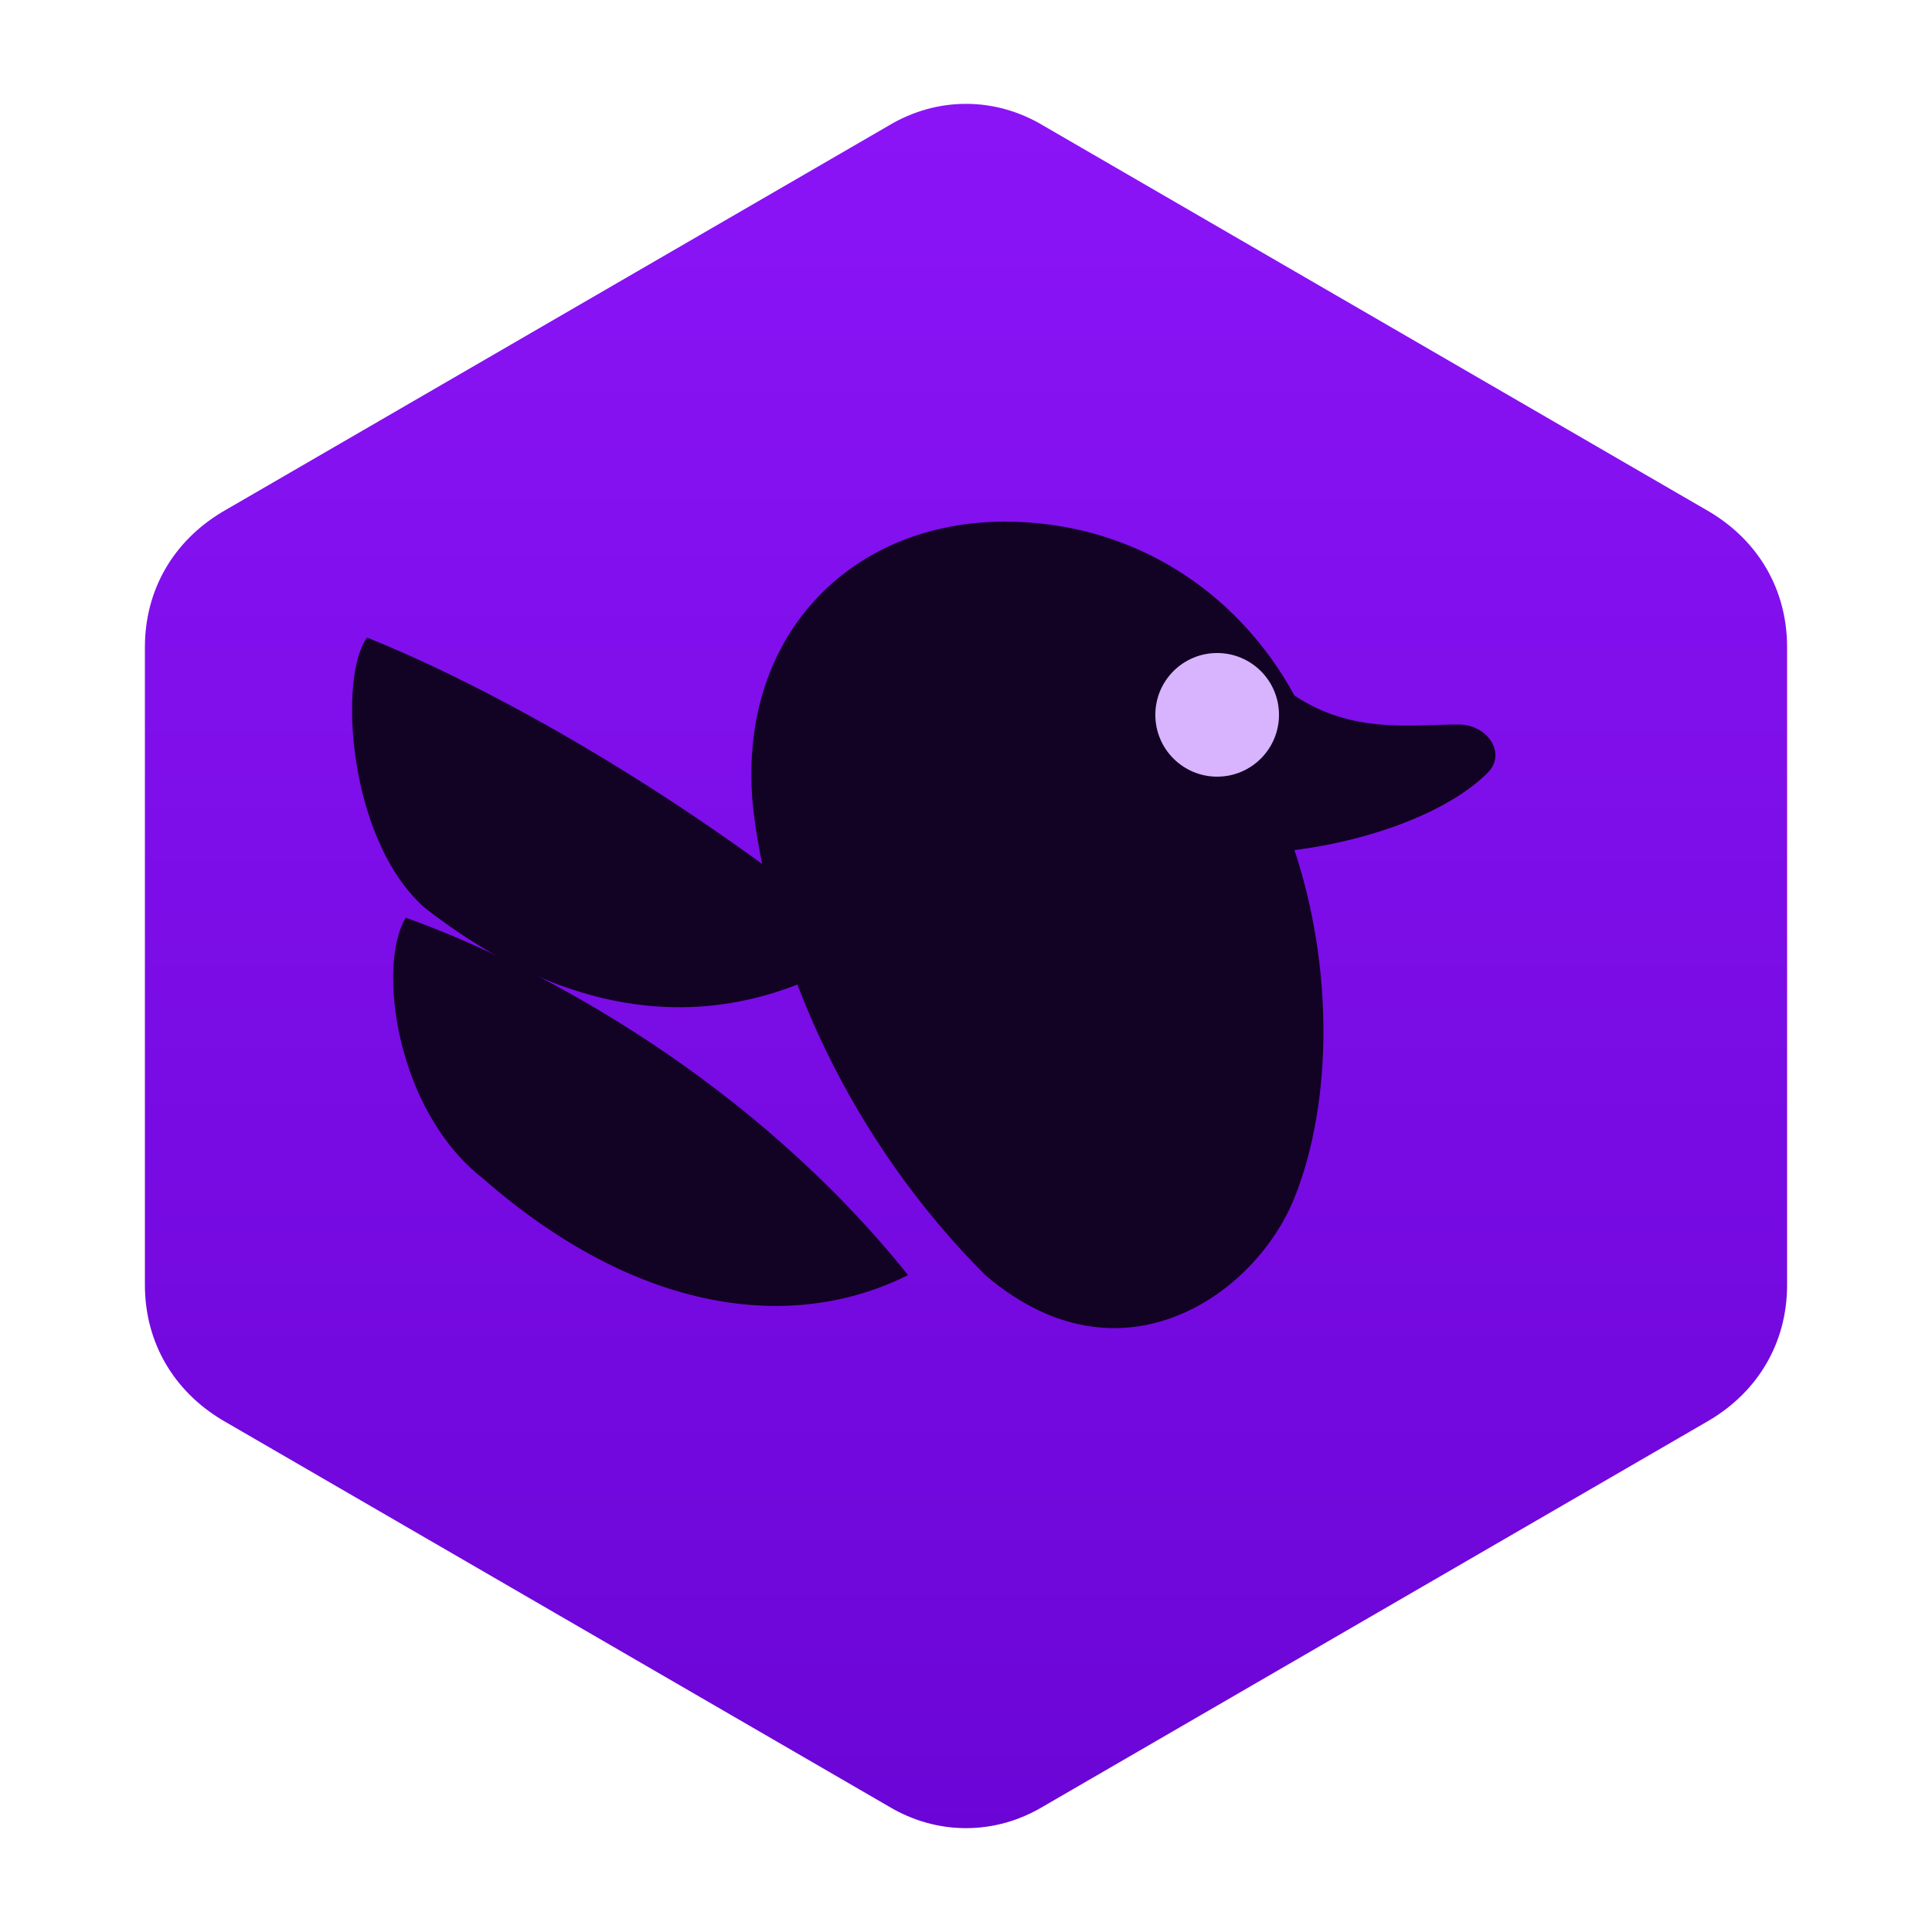
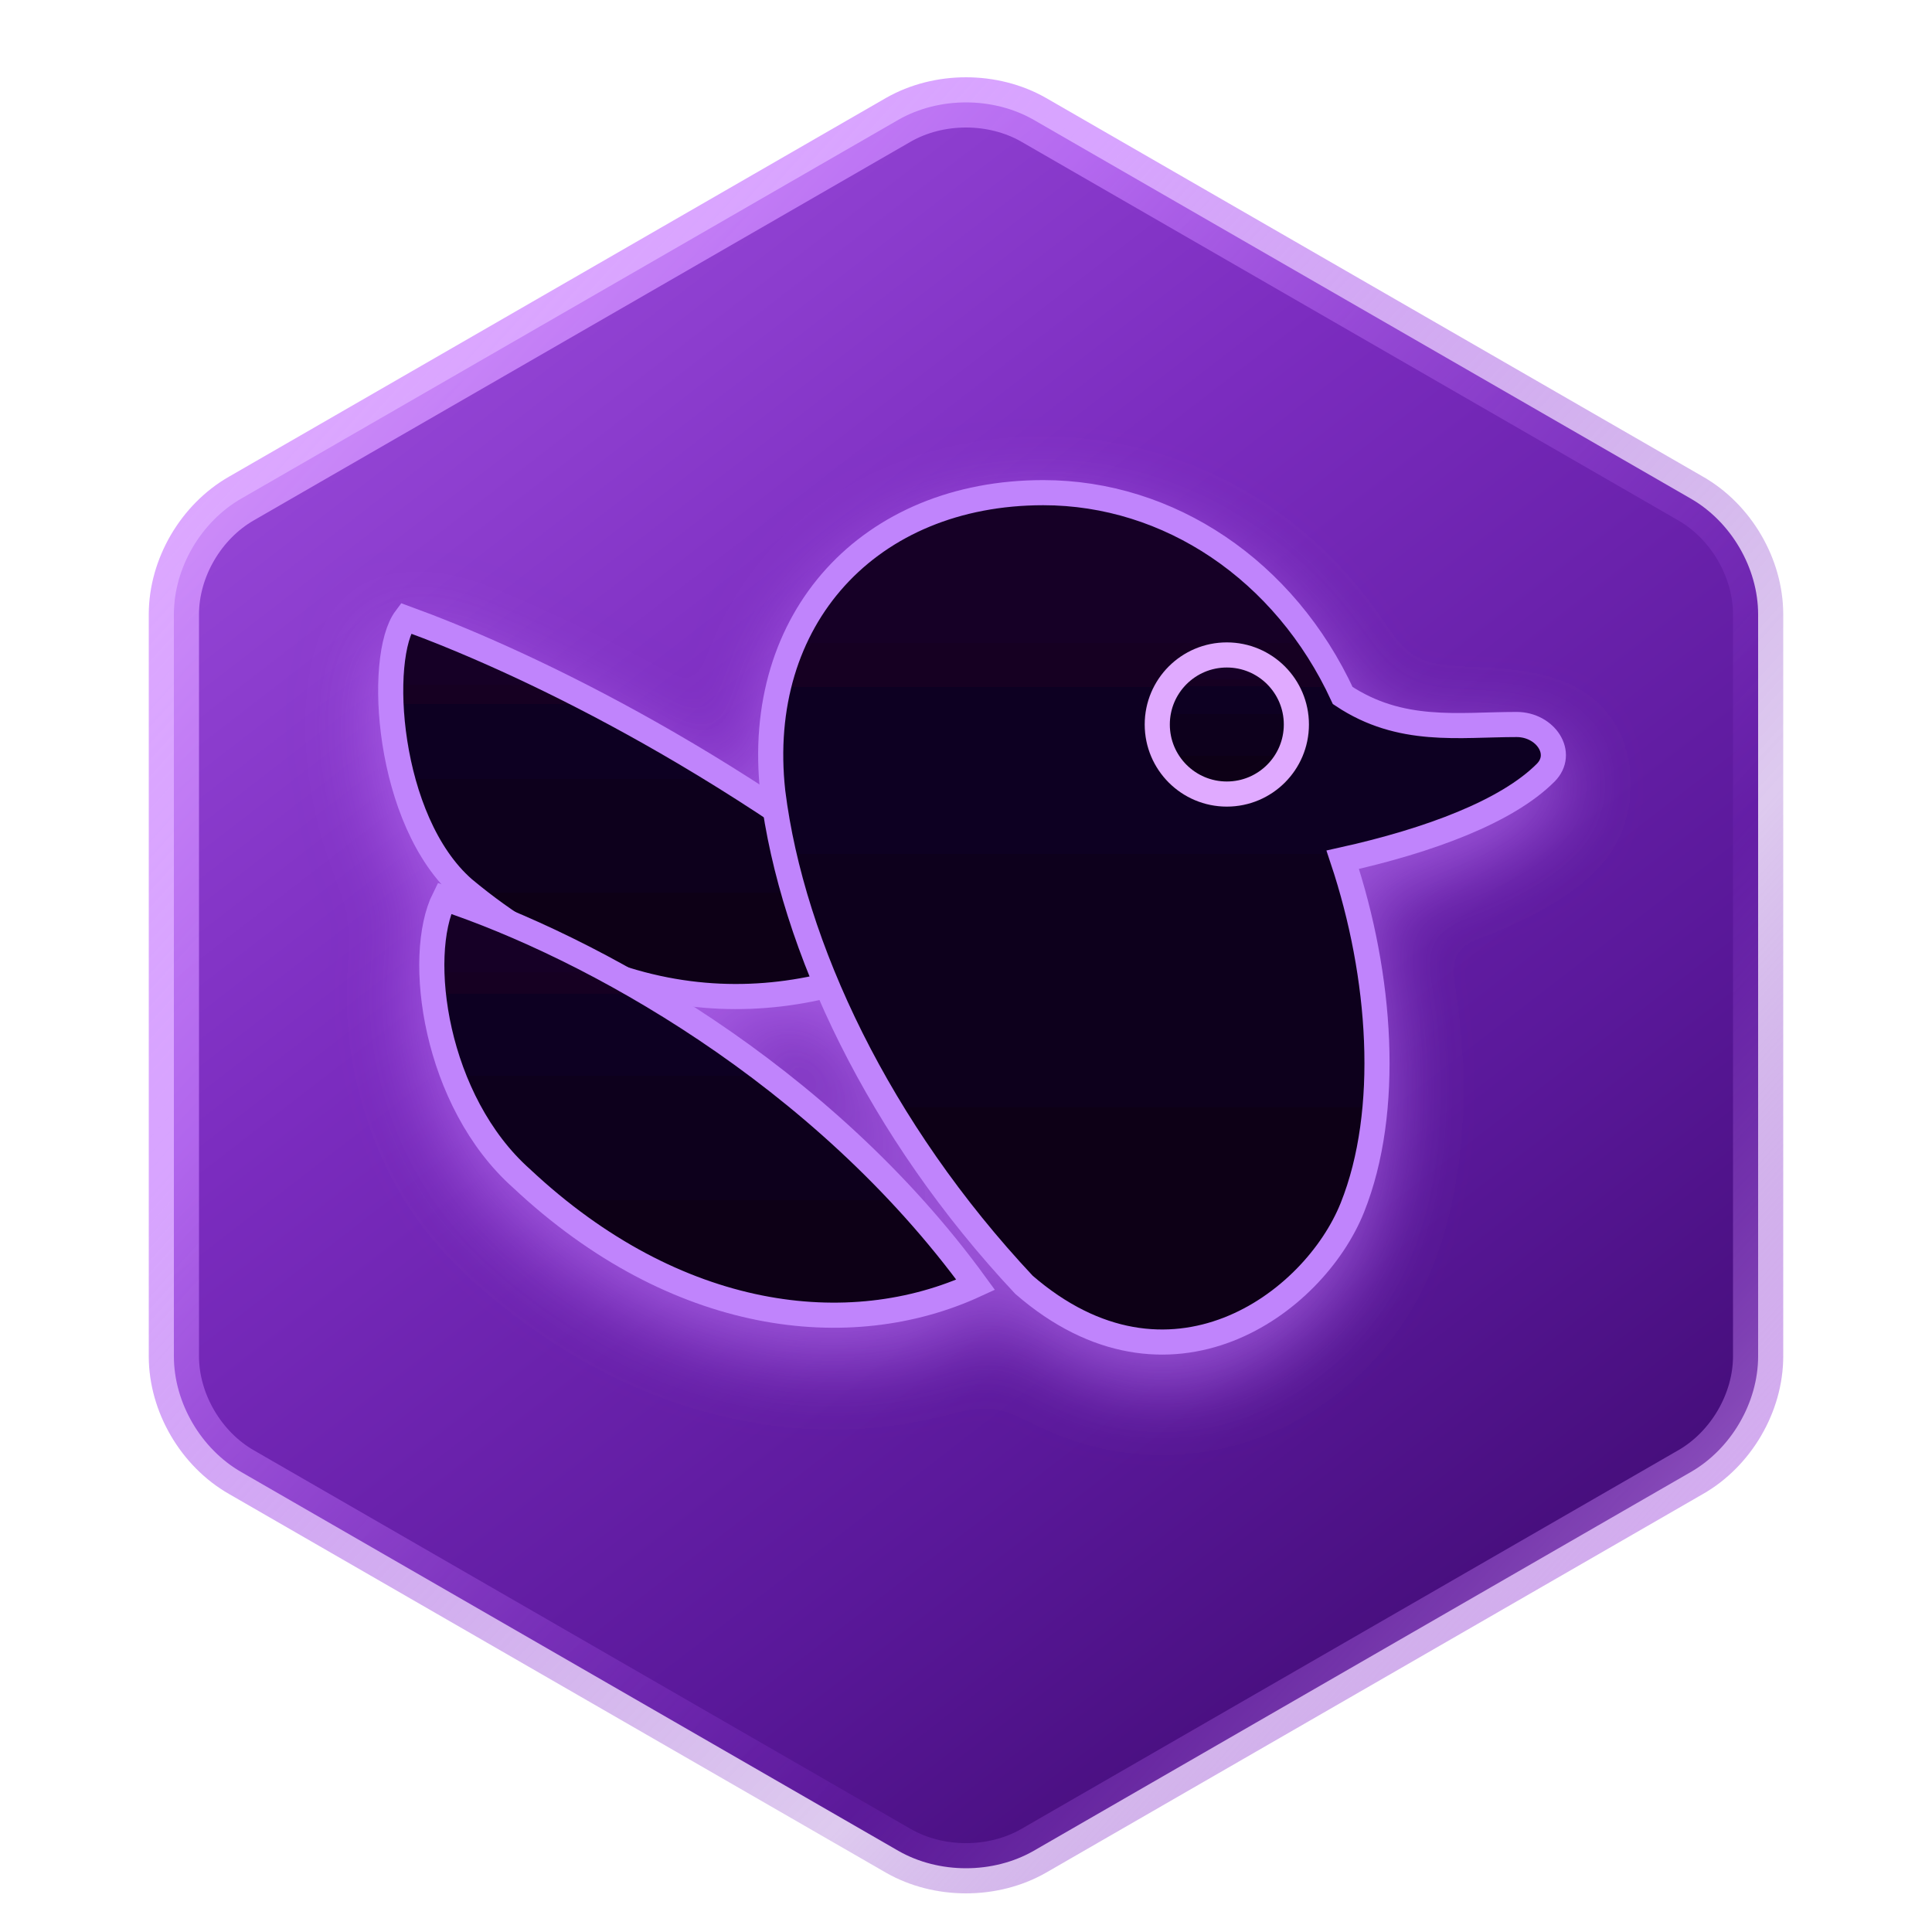
<svg xmlns="http://www.w3.org/2000/svg" viewBox="0 0 100 100" fill="none">
  <defs>
-     <linearGradient id="pgonIconGrad" x1="0%" y1="0%" x2="0%" y2="100%">
-       <stop offset="0%" stop-color="#8B14F7" />
-       <stop offset="100%" stop-color="#6B05D6" />
+     <linearGradient id="pgonHexGrad" x1="15%" y1="0%" x2="85%" y2="100%">
+       <stop offset="0%" stop-color="#9D4EDD" />
+       <stop offset="35%" stop-color="#7B2CBF" />
+       <stop offset="70%" stop-color="#5A189A" />
+       <stop offset="100%" stop-color="#3C096C" />
    </linearGradient>
+     <linearGradient id="pgonBevelGrad" x1="0%" y1="0%" x2="100%" y2="100%">
+       <stop offset="0%" stop-color="#E0AAFF" stop-opacity="0.95" />
+       <stop offset="30%" stop-color="#C77DFF" stop-opacity="0.7" />
+       <stop offset="70%" stop-color="#7B2CBF" stop-opacity="0.25" />
+       <stop offset="100%" stop-color="#E0AAFF" stop-opacity="0.85" />
+     </linearGradient>
+     <linearGradient id="pgonInnerCavity" x1="50%" y1="0%" x2="50%" y2="100%">
+       <stop offset="0%" stop-color="#140228" />
+       <stop offset="100%" stop-color="#090114" />
+     </linearGradient>
+     <filter id="pgonNeonGlow" x="-20%" y="-20%" width="140%" height="140%">
+       <feDropShadow dx="0" dy="1.5" stdDeviation="2" flood-color="#C77DFF" flood-opacity="0.6" />
+     </filter>
  </defs>
-   <path d="M 46 6.5 C 48.5 5 51.5 5 54 6.5 L 88.5 26.5 C 91 28 92.5 30.5 92.5 33.5 L 92.5 66.5 C 92.5 69.5 91 72 88.5 73.5 L 54 93.5 C 51.5 95 48.5 95 46 93.5 L 11.5 73.5 C 9 72 7.5 69.5 7.5 66.5 L 7.5 33.5 C 7.5 30.5 9 28 11.5 26.5 Z" fill="url(#pgonIconGrad)" />
-   <path d="M 19 33 C 24 35 34 40 45 49 C 39 53 31 54 22 47 C 18 43.5 17.5 35 19 33 Z" fill="#120224" />
-   <path d="M 21 47.5 C 28 50 39 56 47 66 C 41 69 33 68 25 61 C 20.5 57.5 19.5 50 21 47.5 Z" fill="#120224" />
-   <path d="M 52 27 C 44 27 38 33 39 42 C 40 50 44 59 51 66 C 58 72 65 67 67 62 C 69 57 69 50 67 44 C 71 43.5 75 42 77 40 C 78 39 77 37.5 75.5 37.5 C 73 37.5 70 38 67 36 C 64 30.5 58.5 27 52 27 Z" fill="#120224" />
-   <circle cx="63" cy="37" r="3.2" fill="#D8B4FE" />
+   <path d="M 46.5 6.2 C 48.6 5.0 51.4 5.0 53.5 6.2 L 87.5 25.8 C 89.6 27.0 91.0 29.4 91.0 31.8 L 91.0 70.2 C 91.0 72.6 89.6 75.0 87.5 76.2 L 53.5 95.8 C 51.4 97.0 48.6 97.0 46.5 95.8 L 12.5 76.2 C 10.4 75.0 9.0 72.6 9.0 70.2 L 9.0 31.8 C 9.0 29.4 10.4 27.0 12.5 25.8 Z" fill="url(#pgonHexGrad)" />
+   <path d="M 46.5 6.2 C 48.6 5.0 51.4 5.0 53.5 6.2 L 87.5 25.8 C 89.6 27.0 91.0 29.4 91.0 31.8 L 91.0 70.2 C 91.0 72.6 89.6 75.0 87.5 76.2 L 53.5 95.8 C 51.4 97.0 48.6 97.0 46.5 95.8 L 12.5 76.2 C 10.4 75.0 9.0 72.6 9.0 70.2 L 9.0 31.8 C 9.0 29.4 10.4 27.0 12.5 25.8 Z" stroke="url(#pgonBevelGrad)" stroke-width="2.6" fill="none" />
+   <g filter="url(#pgonNeonGlow)">
+     <path d="M 21 32 C 26.5 34 37.5 39 49 48.5 C 42 52.5 33 53.5 24 46 C 20 42.5 19.5 34 21 32 Z" fill="url(#pgonInnerCavity)" stroke="#C084FC" stroke-width="1.3" />
+     <path d="M 23 46.5 C 30.5 49 42.5 55.5 50.5 66.5 C 44 69.5 35 68.5 27 61 C 22.5 57 21.5 49.5 23 46.5 Z" fill="url(#pgonInnerCavity)" stroke="#C084FC" stroke-width="1.3" />
+     <path d="M 54 25.5 C 45 25.5 39 32 40 41 C 41 49 45.5 58.5 53 66.5 C 60.5 73 68 67.5 70 62.5 C 72 57.5 71.5 50.5 69.5 44.5 C 74 43.5 78 42 80 40 C 81 39 80 37.5 78.5 37.5 C 75.5 37.5 72.5 38 69.5 36 C 66.5 29.5 60.5 25.5 54 25.5 Z" fill="url(#pgonInnerCavity)" stroke="#C084FC" stroke-width="1.3" />
+     <circle cx="63.5" cy="37.5" r="3.6" fill="url(#pgonInnerCavity)" stroke="#E0AAFF" stroke-width="1.3" />
+   </g>
</svg>
